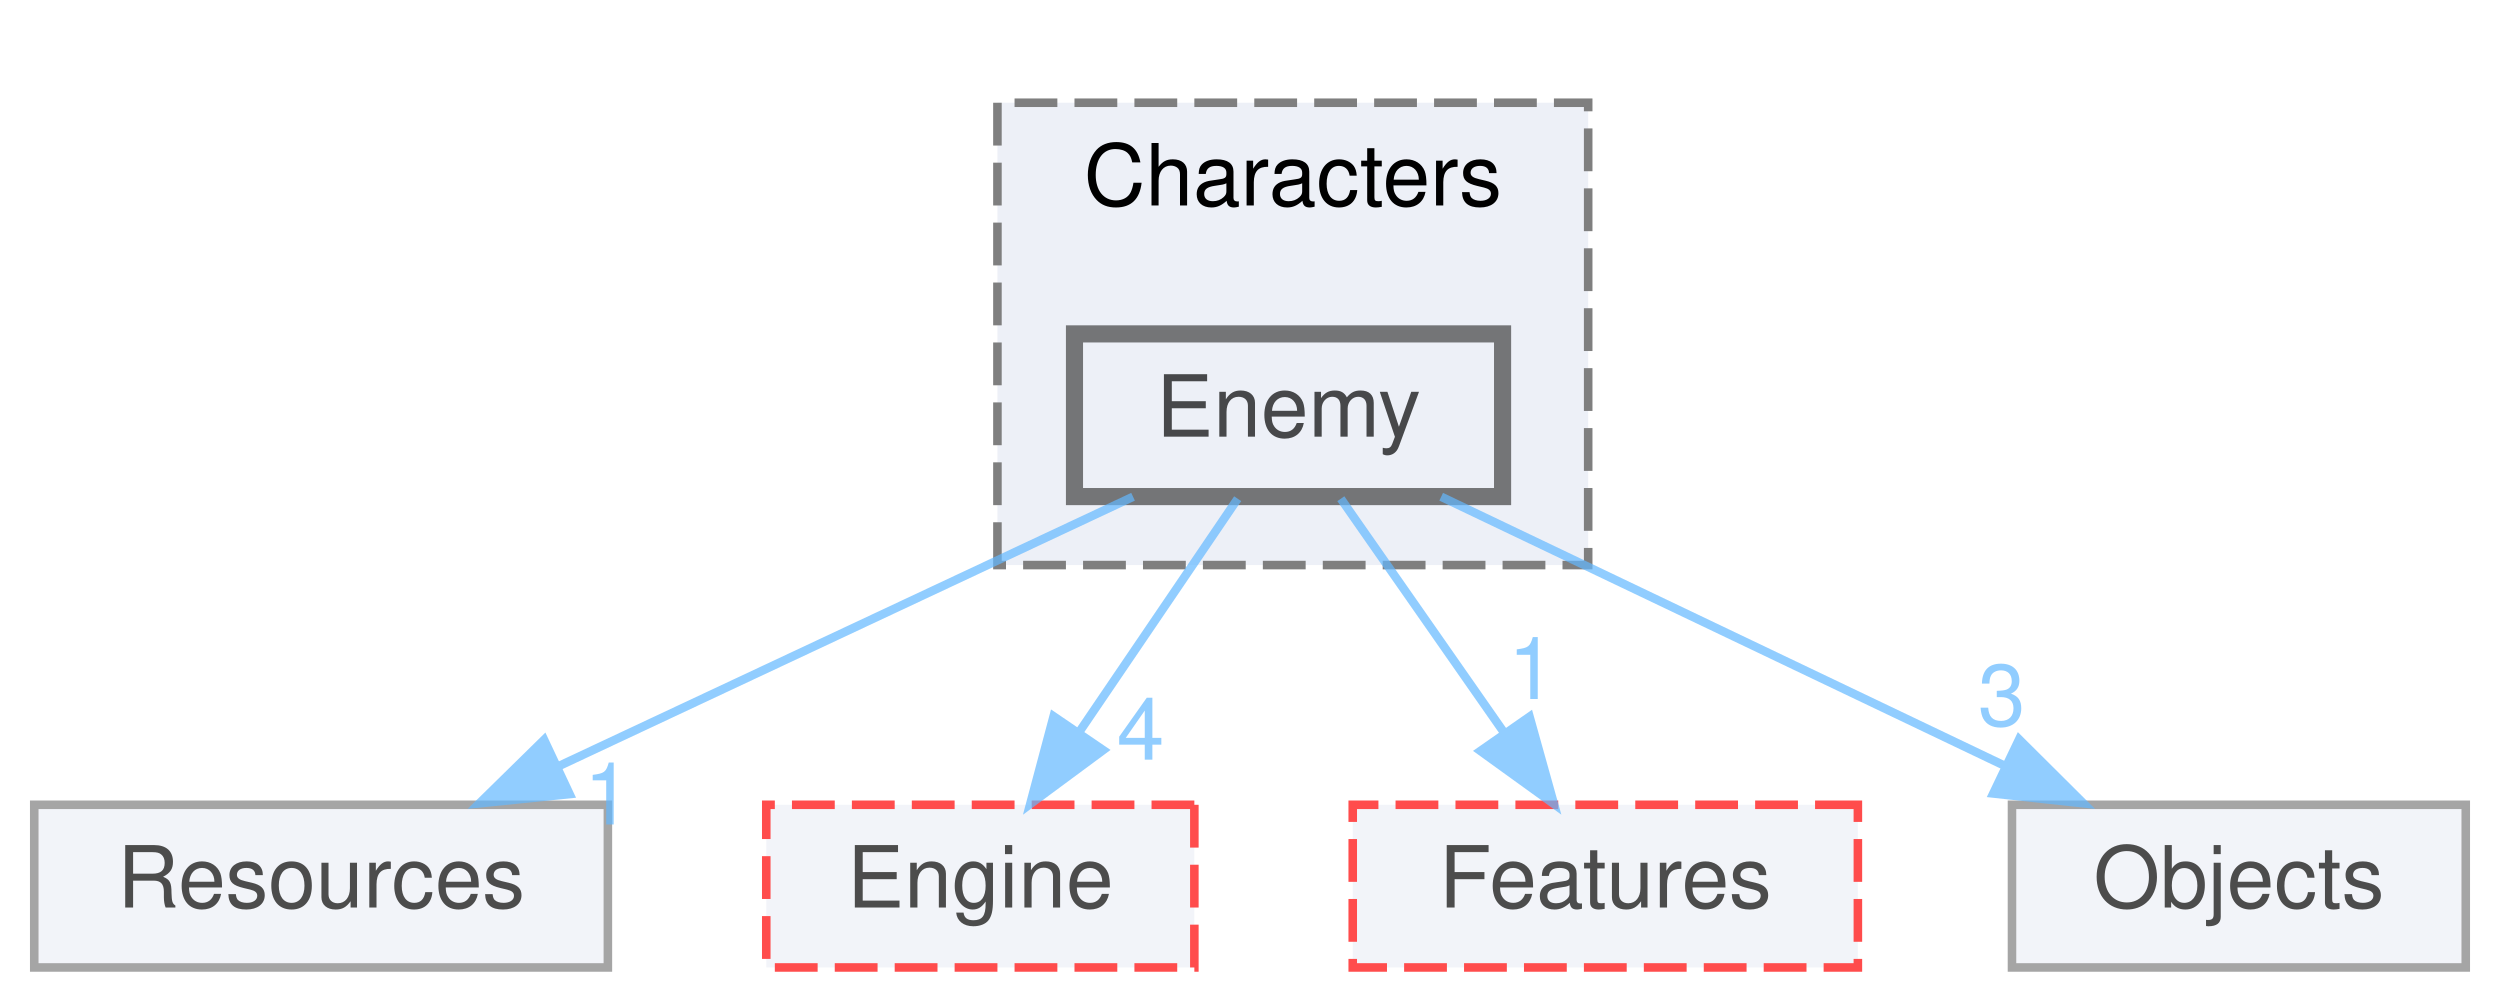
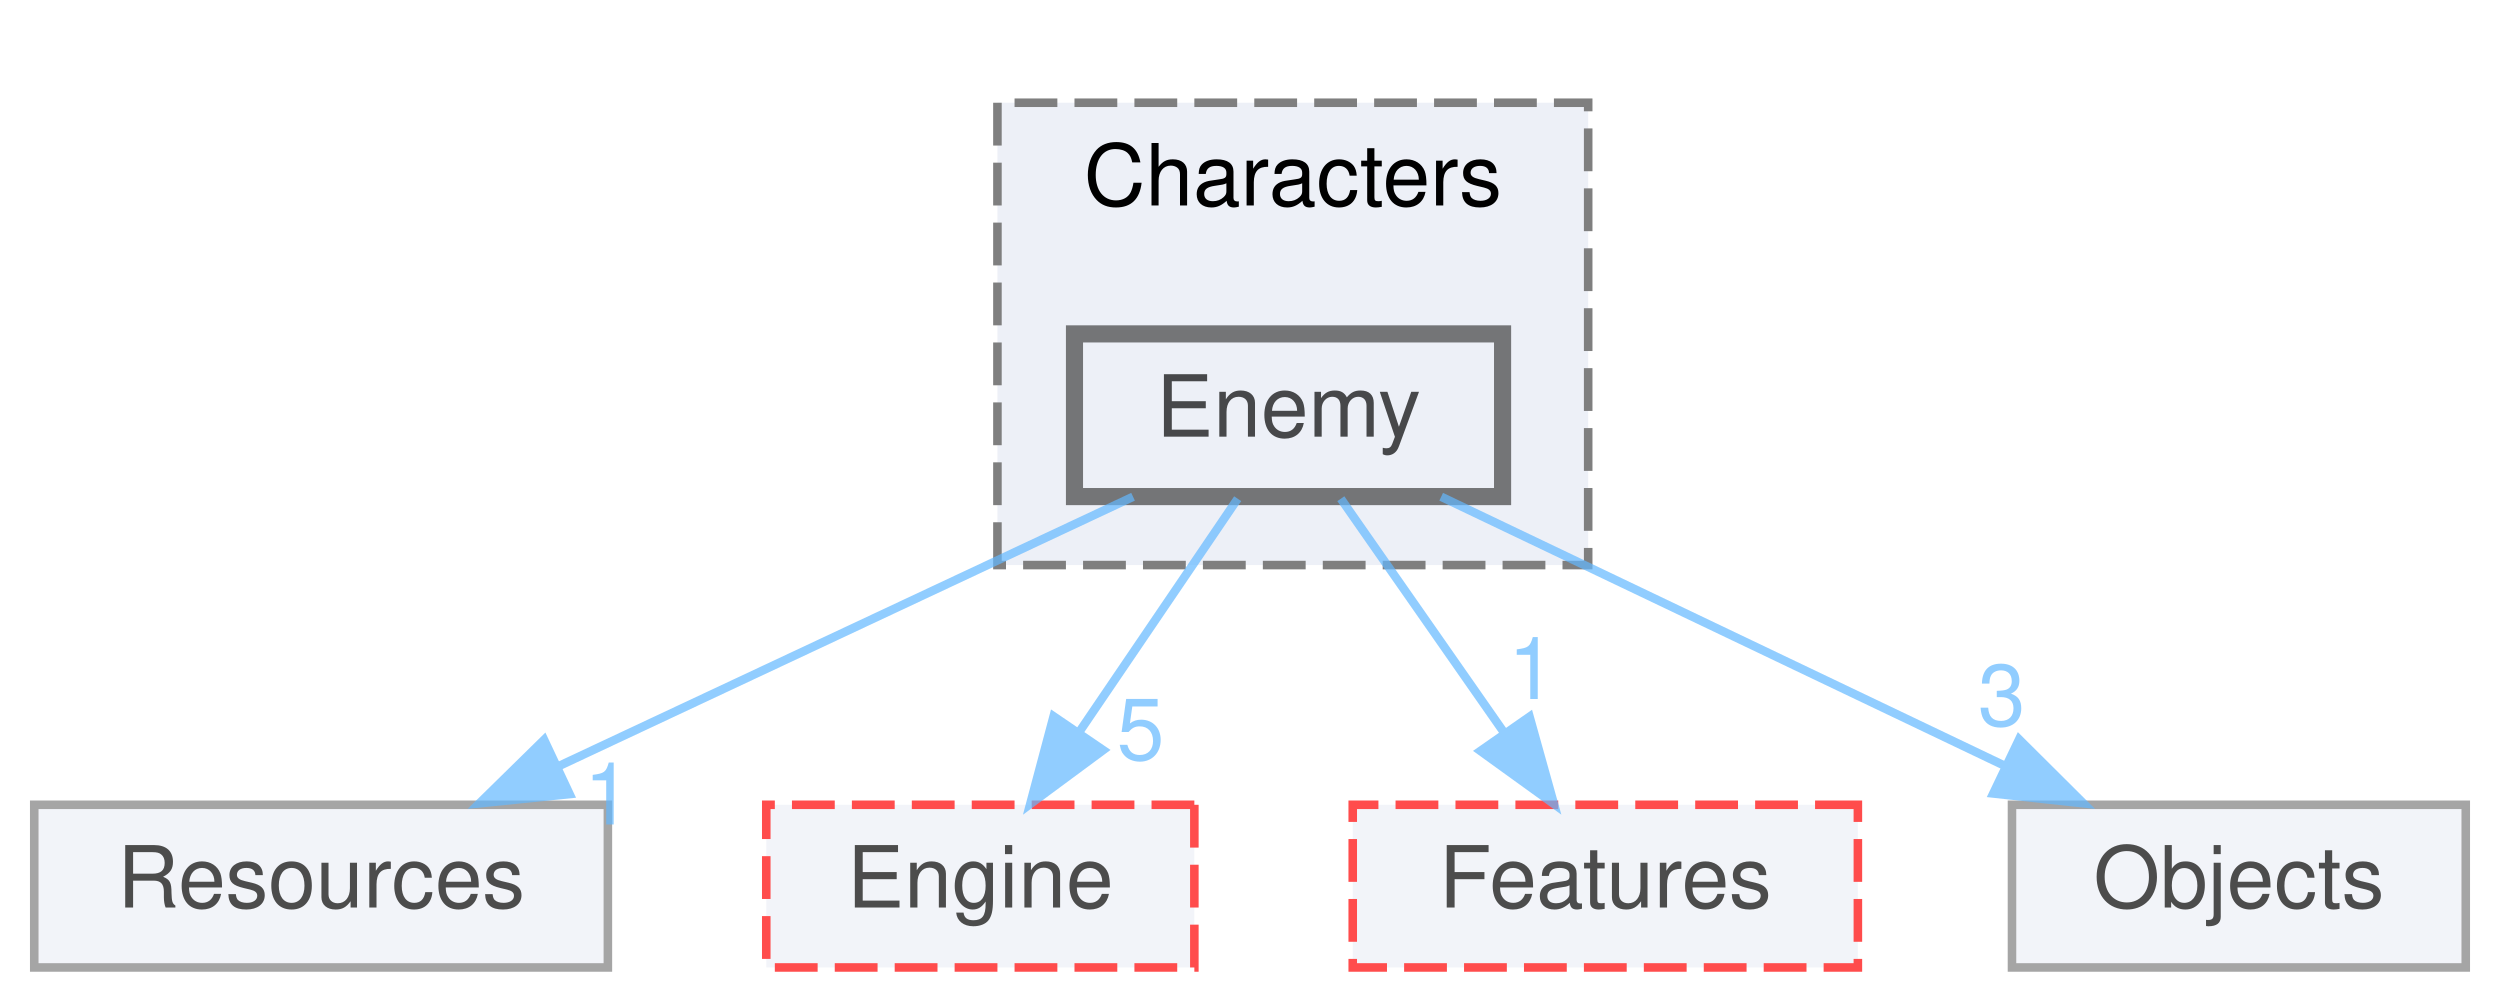
<svg xmlns="http://www.w3.org/2000/svg" xmlns:xlink="http://www.w3.org/1999/xlink" width="292pt" height="117pt" viewBox="0.00 0.00 292.00 117.00">
  <svg id="main" version="1.1" xml:space="preserve">
    <style type="text/css">
.node, .edge {opacity: 0.7;}
.node.selected, .edge.selected {opacity: 1;}
.edge:hover path { stroke: red; }
.edge:hover polygon { stroke: red; fill: red; }
</style>
    <svg id="graph" class="graph">
      <g id="graph0" class="graph" transform="scale(1 1) rotate(0) translate(4 113)">
        <g id="clust1" class="cluster">
          <g id="a_clust1">
            <a xlink:href="dir_8d023816ac8e0c592923edb5216c423e.html" target="_top" xlink:title="Characters">
              <polygon fill="#edf0f7" stroke="#7f7f7f" stroke-dasharray="5,2" points="112.5,-47 112.5,-101 181.5,-101 181.5,-47 112.5,-47" />
              <text text-anchor="middle" x="147" y="-89" font-family="Helvetica,sans-Serif" font-size="10.00">Characters</text>
            </a>
          </g>
        </g>
        <g id="node1" class="node">
          <g id="a_node1">
            <a xlink:href="dir_f3872e26d4c6b16dab69004ae5928f29.html" target="_top" xlink:title="Enemy">
              <polygon fill="#edf0f7" stroke="#404040" stroke-width="2" points="171.5,-74 121.5,-74 121.5,-55 171.5,-55 171.5,-74" />
              <text text-anchor="middle" x="146.5" y="-62" font-family="Helvetica,sans-Serif" font-size="10.00">Enemy</text>
            </a>
          </g>
        </g>
        <g id="node2" class="node">
          <g id="a_node2">
            <a xlink:href="dir_33653ba12167a1fe8548138e0d08f67a.html" target="_top" xlink:title="Resources">
              <polygon fill="#edf0f7" stroke="#7f7f7f" points="67,-19 0,-19 0,0 67,0 67,-19" />
              <text text-anchor="middle" x="33.5" y="-7" font-family="Helvetica,sans-Serif" font-size="10.00">Resources</text>
            </a>
          </g>
        </g>
        <g id="edge1" class="edge">
          <g id="a_edge1">
            <a xlink:href="dir_000006_000018.html" target="_top">
              <path fill="none" stroke="#63b8ff" d="M128.34,-54.98C110.25,-46.5 82.22,-33.35 61.31,-23.54" />
              <polygon fill="#63b8ff" stroke="#63b8ff" points="62.53,-20.25 51.99,-19.17 59.55,-26.59 62.53,-20.25" />
            </a>
          </g>
          <g id="a_edge1-headlabel">
            <a xlink:href="dir_000006_000018.html" target="_top" xlink:title="1">
              <text text-anchor="middle" x="66.99" y="-16.7" font-family="Helvetica,sans-Serif" font-size="10.00" fill="#63b8ff">1</text>
            </a>
          </g>
        </g>
        <g id="node3" class="node">
          <g id="a_node3">
            <a xlink:href="dir_5405398c23c020946029b9f4e6e04094.html" target="_top" xlink:title="Engine">
              <polygon fill="#edf0f7" stroke="red" stroke-dasharray="5,2" points="135.5,-19 85.5,-19 85.5,0 135.5,0 135.5,-19" />
              <text text-anchor="middle" x="110.5" y="-7" font-family="Helvetica,sans-Serif" font-size="10.00">Engine</text>
            </a>
          </g>
        </g>
        <g id="edge2" class="edge">
          <g id="a_edge2">
            <a xlink:href="dir_000006_000007.html" target="_top">
              <path fill="none" stroke="#63b8ff" d="M140.56,-54.75C135.52,-47.34 128.16,-36.5 121.99,-27.41" />
              <polygon fill="#63b8ff" stroke="#63b8ff" points="124.85,-25.39 116.33,-19.09 119.06,-29.33 124.85,-25.39" />
            </a>
          </g>
          <g id="a_edge2-headlabel">
-             <a xlink:href="dir_000006_000007.html" target="_top" xlink:title="4">
-               <text text-anchor="middle" x="129.22" y="-24.27" font-family="Helvetica,sans-Serif" font-size="10.00" fill="#63b8ff">4</text>
+             <a xlink:href="dir_000006_000007.html" target="_top" xlink:title="5">
+               <text text-anchor="middle" x="129.22" y="-24.27" font-family="Helvetica,sans-Serif" font-size="10.00" fill="#63b8ff">5</text>
            </a>
          </g>
        </g>
        <g id="node4" class="node">
          <g id="a_node4">
            <a xlink:href="dir_563efcb8eb04af9350f71e298aa75790.html" target="_top" xlink:title="Features">
              <polygon fill="#edf0f7" stroke="red" stroke-dasharray="5,2" points="213,-19 154,-19 154,0 213,0 213,-19" />
              <text text-anchor="middle" x="183.5" y="-7" font-family="Helvetica,sans-Serif" font-size="10.00">Features</text>
            </a>
          </g>
        </g>
        <g id="edge3" class="edge">
          <g id="a_edge3">
            <a xlink:href="dir_000006_000010.html" target="_top">
              <path fill="none" stroke="#63b8ff" d="M152.61,-54.75C157.78,-47.34 165.35,-36.5 171.69,-27.41" />
              <polygon fill="#63b8ff" stroke="#63b8ff" points="174.65,-29.29 177.5,-19.09 168.91,-25.29 174.65,-29.29" />
            </a>
          </g>
          <g id="a_edge3-headlabel">
            <a xlink:href="dir_000006_000010.html" target="_top" xlink:title="1">
              <text text-anchor="middle" x="174.92" y="-31.36" font-family="Helvetica,sans-Serif" font-size="10.00" fill="#63b8ff">1</text>
            </a>
          </g>
        </g>
        <g id="node5" class="node">
          <g id="a_node5">
            <a xlink:href="dir_90027755b37a19e59f21b2a53bff1c05.html" target="_top" xlink:title="Objects">
              <polygon fill="#edf0f7" stroke="#7f7f7f" points="284,-19 231,-19 231,0 284,0 284,-19" />
              <text text-anchor="middle" x="257.5" y="-7" font-family="Helvetica,sans-Serif" font-size="10.00">Objects</text>
            </a>
          </g>
        </g>
        <g id="edge4" class="edge">
          <g id="a_edge4">
            <a xlink:href="dir_000006_000014.html" target="_top">
              <path fill="none" stroke="#63b8ff" d="M164.33,-54.98C182.11,-46.5 209.65,-33.35 230.18,-23.54" />
              <polygon fill="#63b8ff" stroke="#63b8ff" points="231.83,-26.64 239.34,-19.17 228.81,-20.32 231.83,-26.64" />
            </a>
          </g>
          <g id="a_edge4-headlabel">
            <a xlink:href="dir_000006_000014.html" target="_top" xlink:title="3">
              <text text-anchor="middle" x="229.8" y="-28.25" font-family="Helvetica,sans-Serif" font-size="10.00" fill="#63b8ff">3</text>
            </a>
          </g>
        </g>
      </g>
    </svg>
  </svg>
  <style type="text/css">

[data-mouse-over-selected='false'] { opacity: 0.7; }
[data-mouse-over-selected='true']  { opacity: 1.0; }

</style>
</svg>
